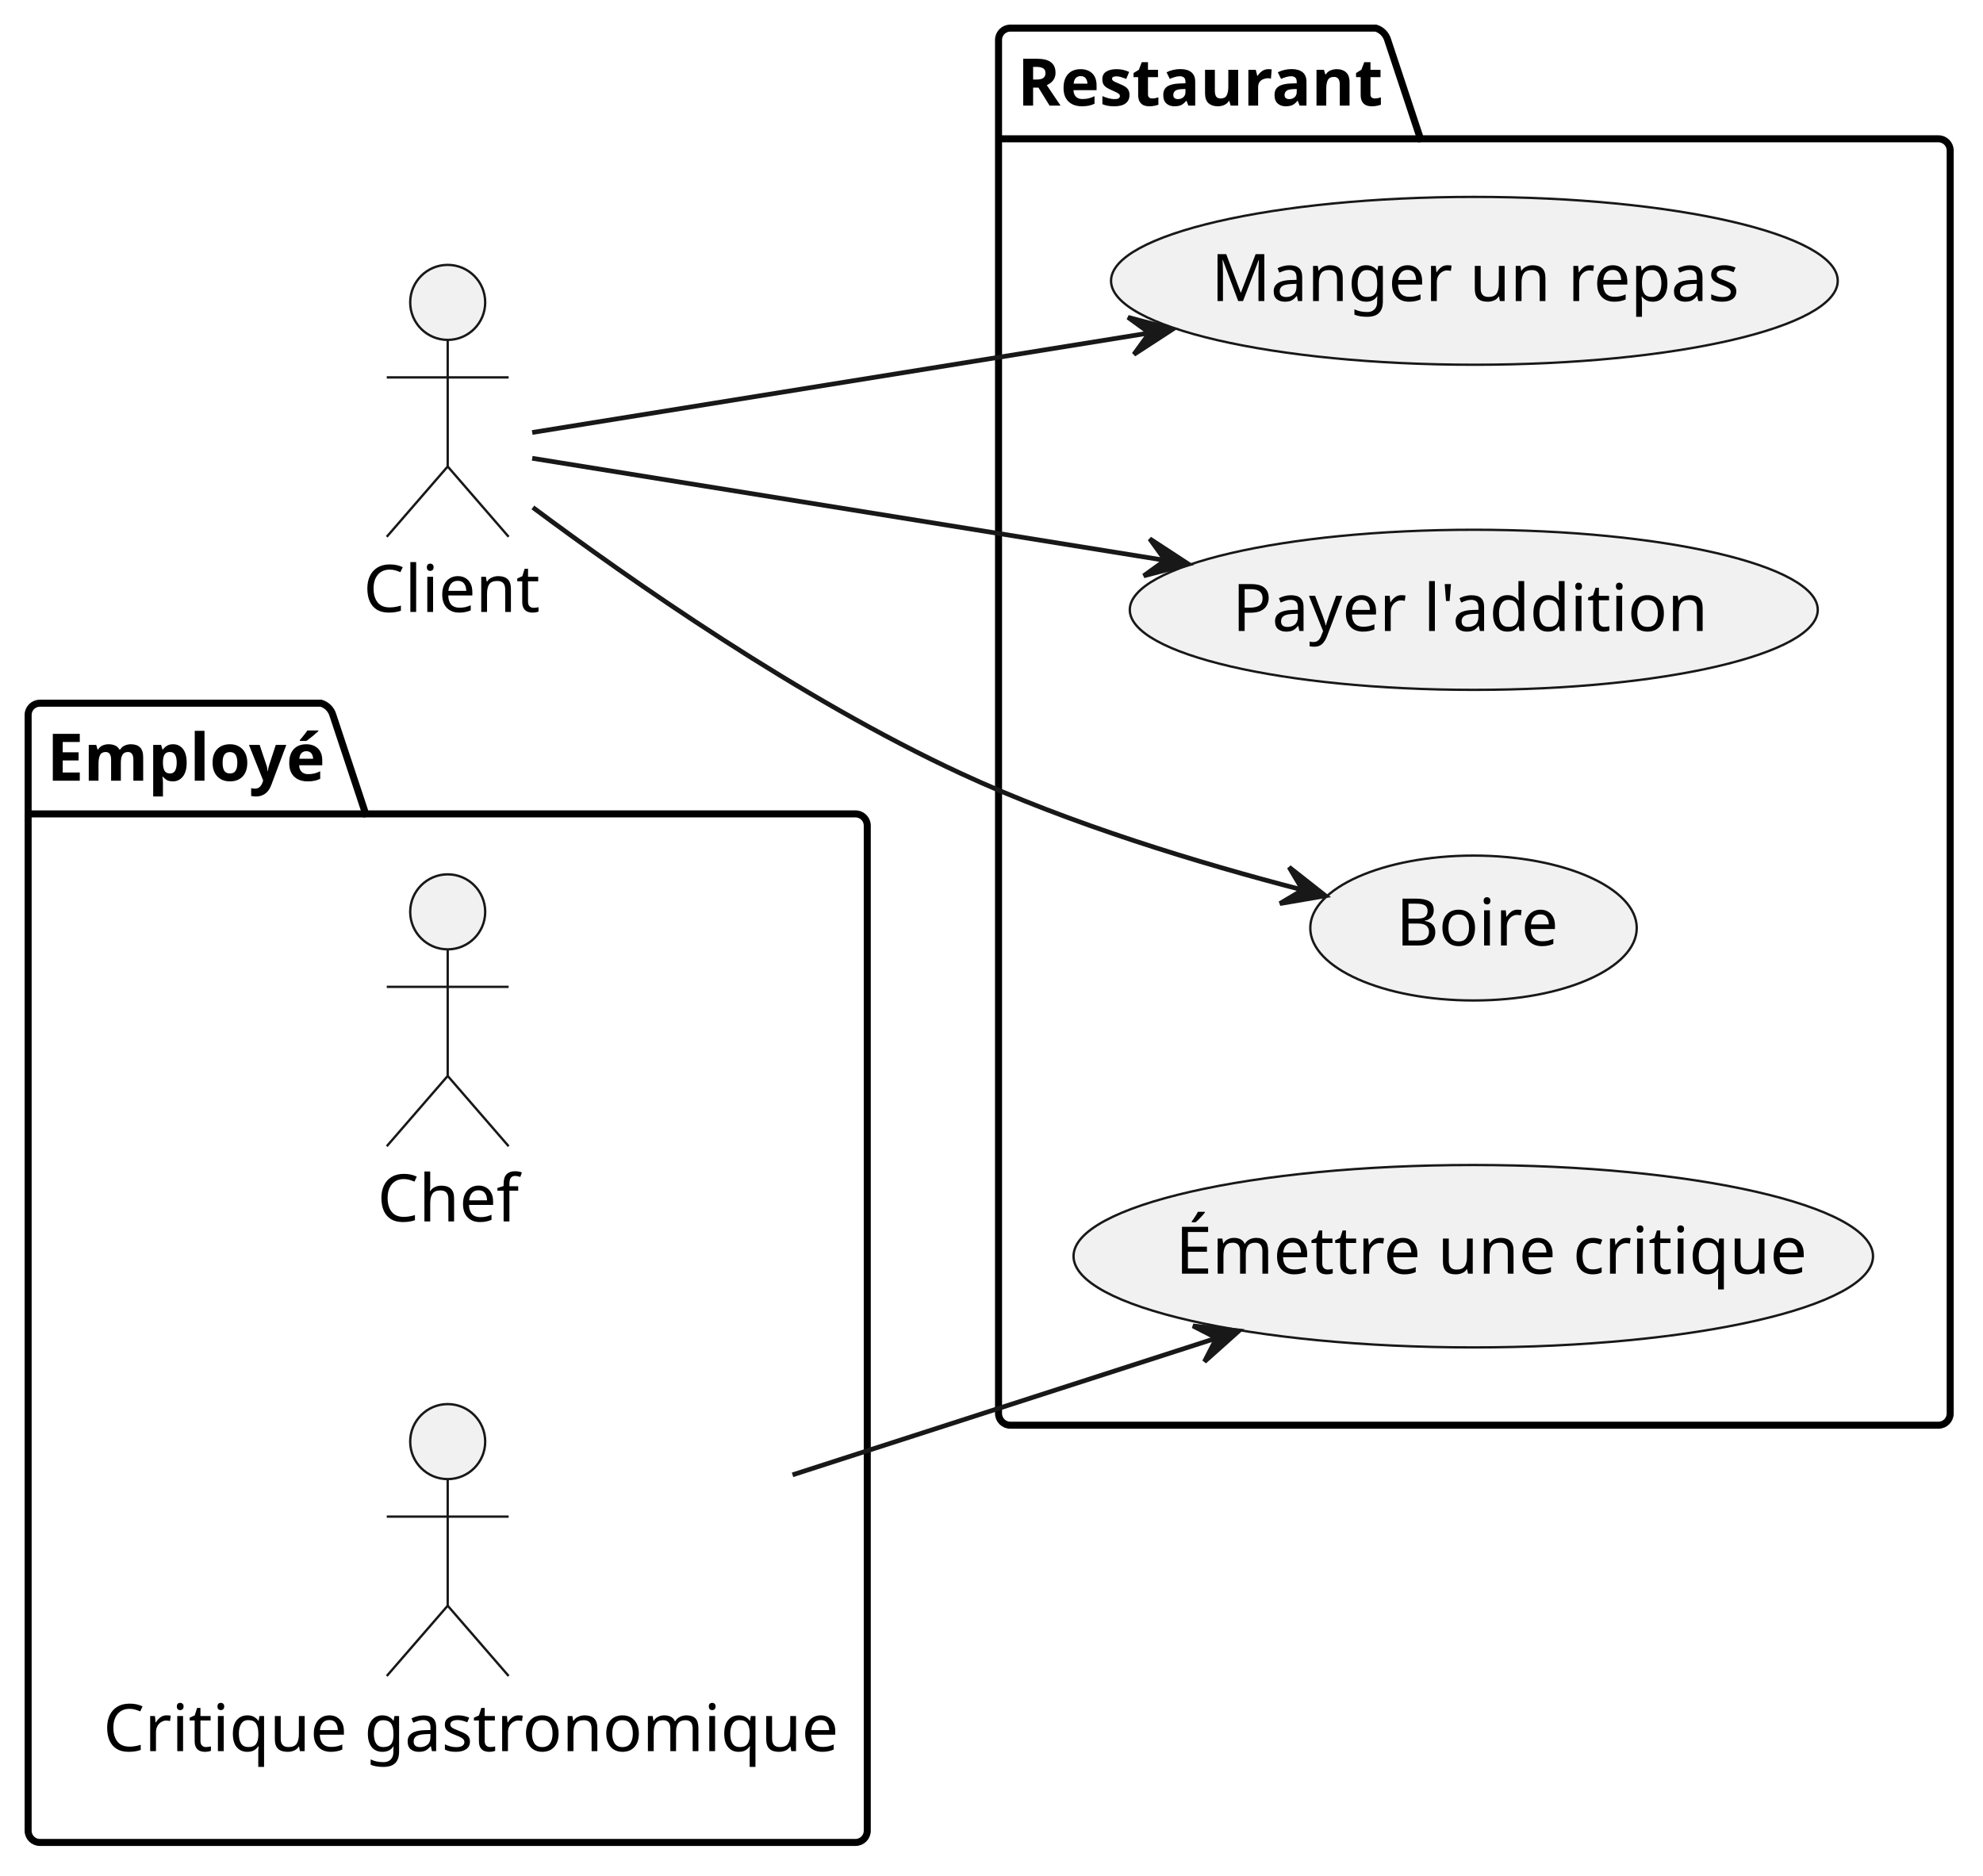
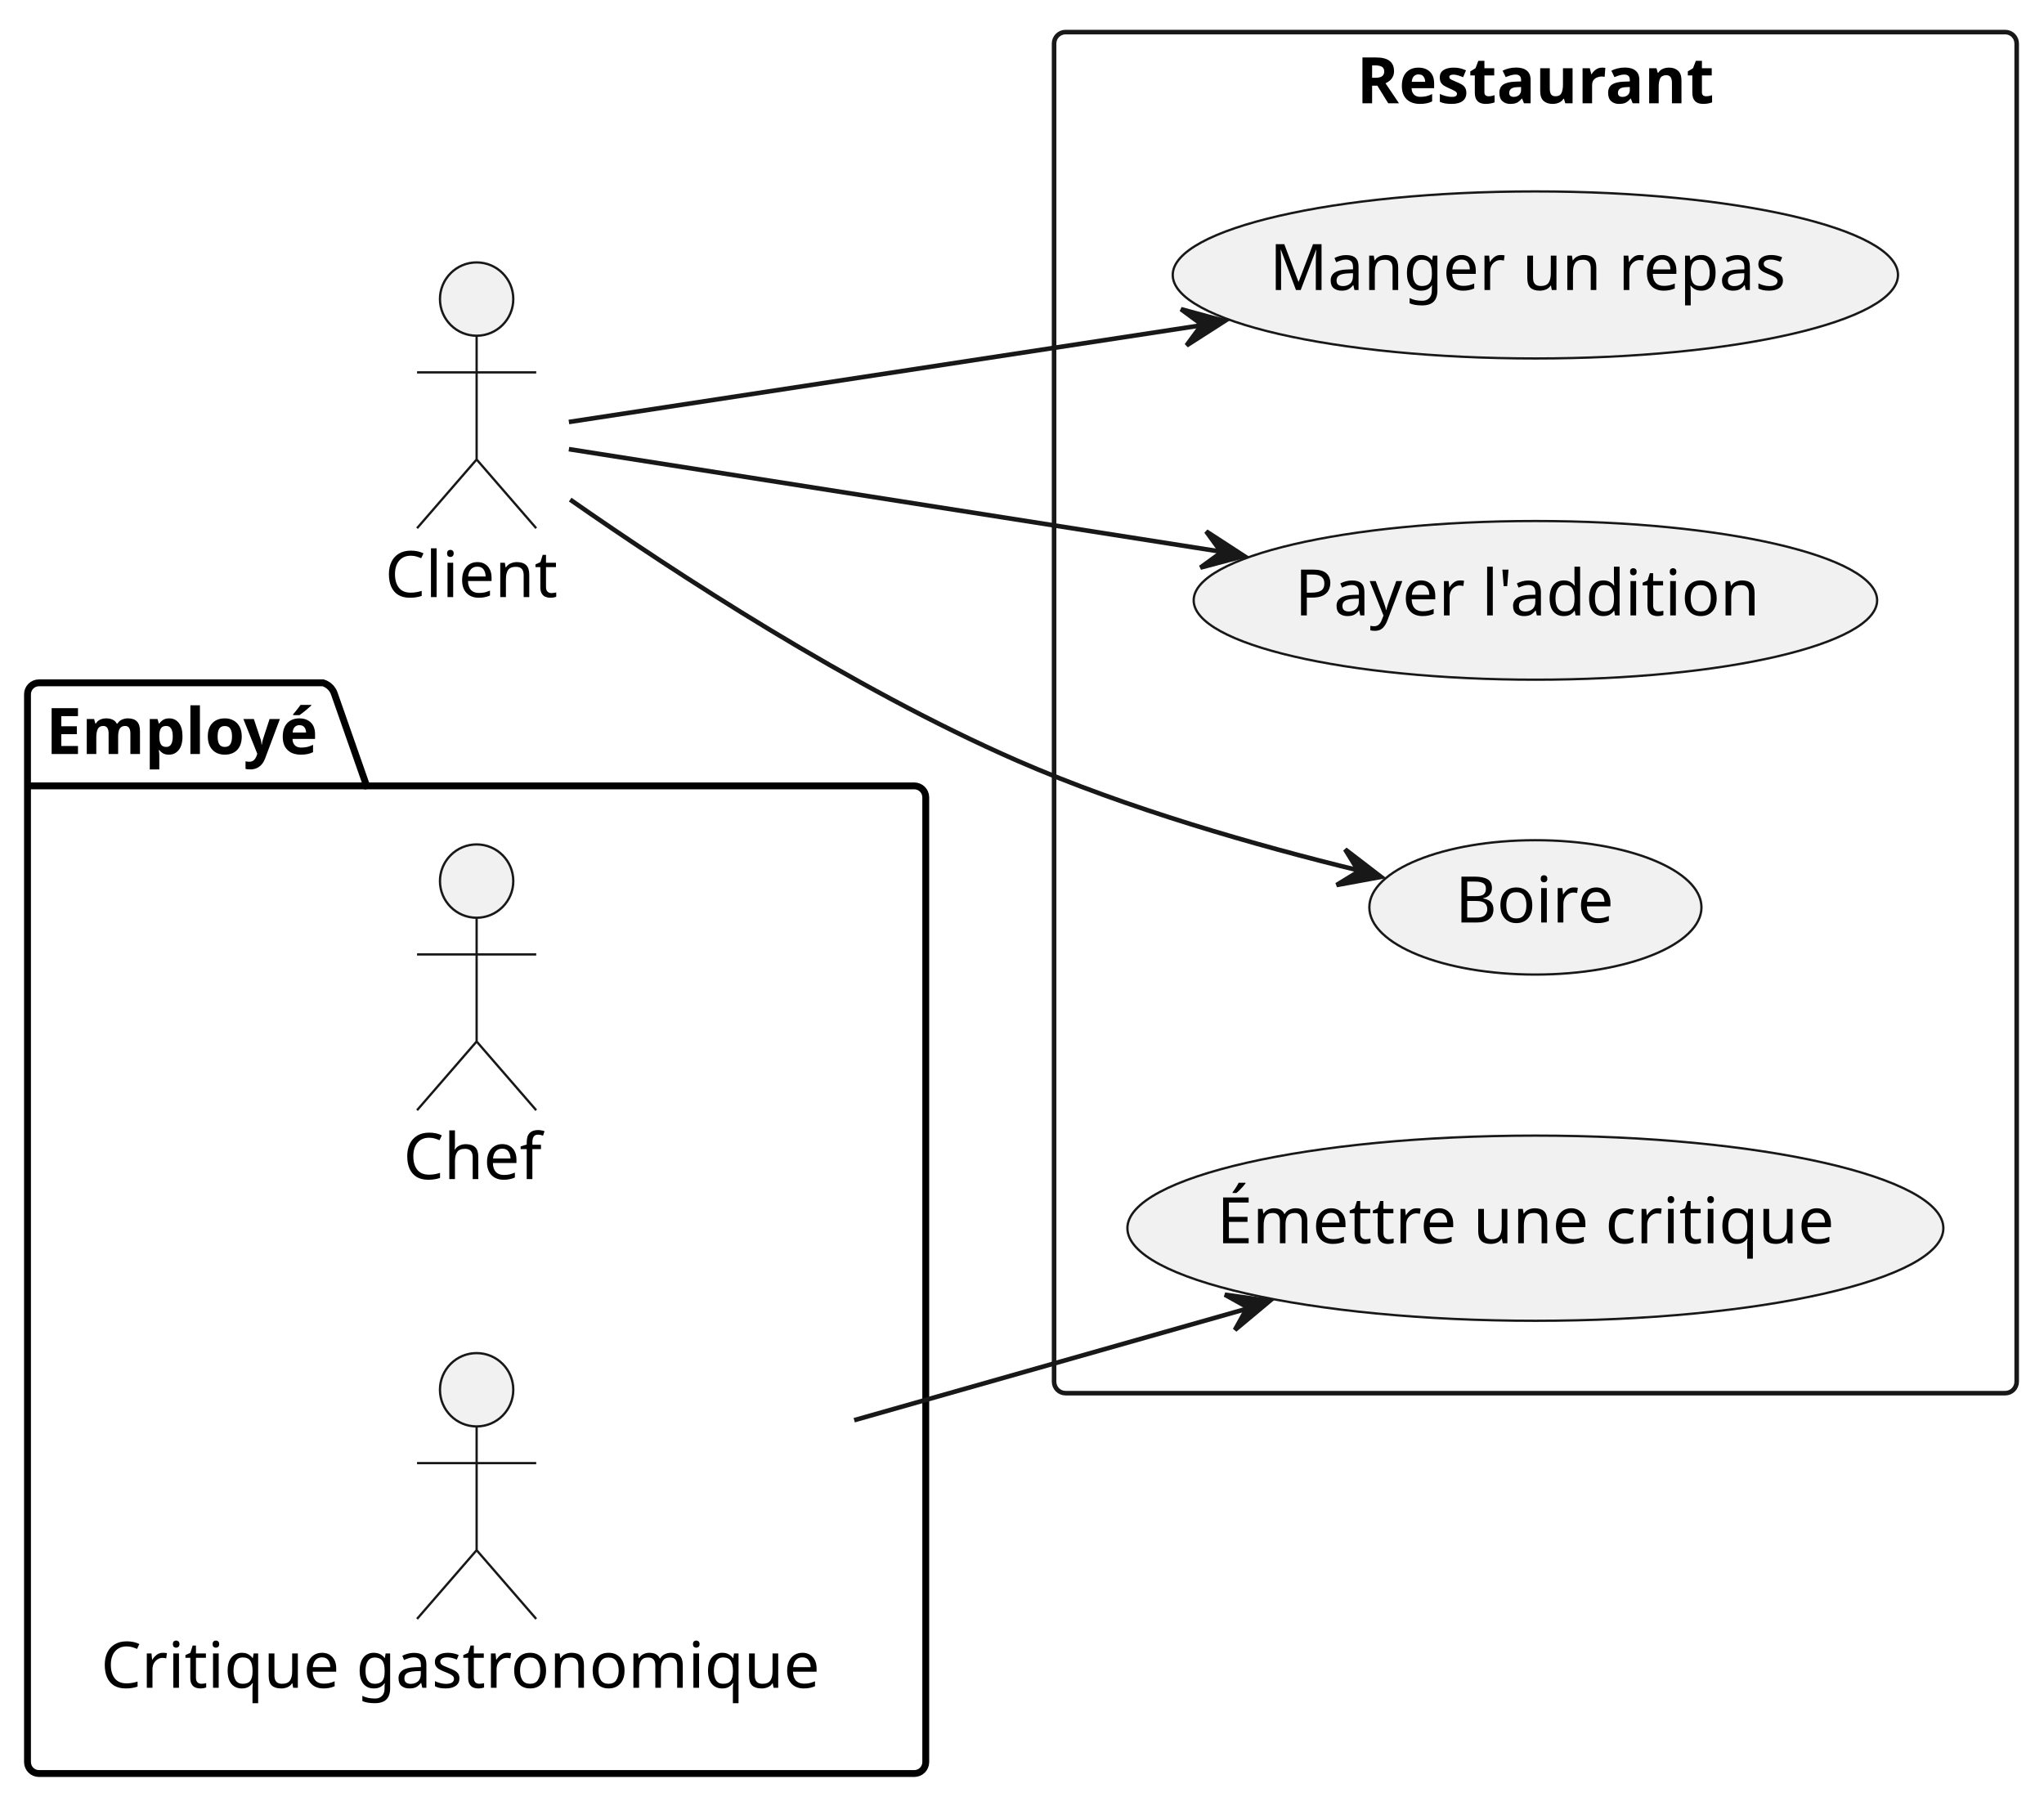
- <svg xmlns="http://www.w3.org/2000/svg" contentStyleType="text/css" height="400px" preserveAspectRatio="none" style="width:423px;height:400px;background:#FFFFFF;" version="1.1" viewBox="0 0 423 400" width="423px" zoomAndPan="magnify">
+ <svg xmlns="http://www.w3.org/2000/svg" contentStyleType="text/css" height="394px" preserveAspectRatio="none" style="width:446px;height:394px;background:#FFFFFF;" version="1.1" viewBox="0 0 446 394" width="446px" zoomAndPan="magnify">
  <defs />
  <g>
    <g id="cluster_Employé">
-       <path d="M8.5,150 L68.5,150 A3.75,3.75 0 0 1 71,152.5 L78,173.609 L182.5,173.609 A2.5,2.5 0 0 1 185,176.109 L185,390.5 A2.5,2.5 0 0 1 182.5,393 L8.5,393 A2.5,2.5 0 0 1 6,390.5 L6,152.5 A2.5,2.5 0 0 1 8.5,150 " fill="none" style="stroke:#000000;stroke-width:1.5;" />
-       <line style="stroke:#000000;stroke-width:1.5;" x1="6" x2="78" y1="173.609" y2="173.609" />
-       <text fill="#000000" font-family="sans-serif" font-size="14" font-weight="bold" lengthAdjust="spacing" textLength="59" x="10" y="166.533">Employé</text>
+       <path d="M8.5,149 L70.5,149 A3.75,3.75 0 0 1 73,151.5 L80,171.488 L199.5,171.488 A2.5,2.5 0 0 1 202,173.988 L202,384.5 A2.5,2.5 0 0 1 199.5,387 L8.5,387 A2.5,2.5 0 0 1 6,384.5 L6,151.5 A2.5,2.5 0 0 1 8.5,149 " fill="none" style="stroke:#000000;stroke-width:1.5;" />
+       <line style="stroke:#000000;stroke-width:1.5;" x1="6" x2="80" y1="171.488" y2="171.488" />
+       <text fill="#000000" font-family="sans-serif" font-size="14" font-weight="bold" lengthAdjust="spacing" textLength="61" x="10" y="164.535">Employé</text>
    </g>
    <g id="cluster_Restaurant">
-       <path d="M215.5,6 L293.5,6 A3.75,3.75 0 0 1 296,8.5 L303,29.609 L413.5,29.609 A2.5,2.5 0 0 1 416,32.109 L416,301.5 A2.5,2.5 0 0 1 413.5,304 L215.5,304 A2.5,2.5 0 0 1 213,301.5 L213,8.5 A2.5,2.5 0 0 1 215.5,6 " fill="none" style="stroke:#000000;stroke-width:1.5;" />
-       <line style="stroke:#000000;stroke-width:1.5;" x1="213" x2="303" y1="29.609" y2="29.609" />
-       <text fill="#000000" font-family="sans-serif" font-size="14" font-weight="bold" lengthAdjust="spacing" textLength="77" x="217" y="22.533">Restaurant</text>
+       <rect fill="none" height="297" rx="2.5" ry="2.5" style="stroke:#181818;stroke-width:1.0;" width="210.04" x="230" y="7" />
+       <text fill="#000000" font-family="sans-serif" font-size="14" font-weight="bold" lengthAdjust="spacing" textLength="78" x="296.02" y="22.535">Restaurant</text>
    </g>
    <g id="elem_c">
-       <ellipse cx="95.5" cy="194.5" fill="#F1F1F1" rx="8" ry="8" style="stroke:#181818;stroke-width:0.5;" />
-       <path d="M95.5,202.5 L95.5,229.5 M82.5,210.5 L108.5,210.5 M95.5,229.5 L82.5,244.5 M95.5,229.5 L108.5,244.5 " fill="none" style="stroke:#181818;stroke-width:0.5;" />
-       <text fill="#000000" font-family="sans-serif" font-size="14" lengthAdjust="spacing" textLength="30" x="80.5" y="260.533">Chef</text>
+       <ellipse cx="104" cy="192.26" fill="#F1F1F1" rx="8" ry="8" style="stroke:#181818;stroke-width:0.5;" />
+       <path d="M104,200.26 L104,227.26 M91,208.26 L117,208.26 M104,227.26 L91,242.26 M104,227.26 L117,242.26 " fill="none" style="stroke:#181818;stroke-width:0.5;" />
+       <text fill="#000000" font-family="sans-serif" font-size="14" lengthAdjust="spacing" textLength="32" x="88" y="257.295">Chef</text>
    </g>
    <g id="elem_fc">
-       <ellipse cx="95.5" cy="307.5" fill="#F1F1F1" rx="8" ry="8" style="stroke:#181818;stroke-width:0.5;" />
-       <path d="M95.5,315.5 L95.5,342.5 M82.5,323.5 L108.5,323.5 M95.5,342.5 L82.5,357.5 M95.5,342.5 L108.5,357.5 " fill="none" style="stroke:#181818;stroke-width:0.5;" />
-       <text fill="#000000" font-family="sans-serif" font-size="14" lengthAdjust="spacing" textLength="147" x="22" y="373.533">Critique gastronomique</text>
+       <ellipse cx="104" cy="303.26" fill="#F1F1F1" rx="8" ry="8" style="stroke:#181818;stroke-width:0.5;" />
+       <path d="M104,311.26 L104,338.26 M91,319.26 L117,319.26 M104,338.26 L91,353.26 M104,338.26 L117,353.26 " fill="none" style="stroke:#181818;stroke-width:0.5;" />
+       <text fill="#000000" font-family="sans-serif" font-size="14" lengthAdjust="spacing" textLength="164" x="22" y="368.295">Critique gastronomique</text>
    </g>
    <g id="elem_UC1">
-       <ellipse cx="314.507" cy="59.901" fill="#F1F1F1" rx="77.507" ry="17.901" style="stroke:#181818;stroke-width:0.5;" />
-       <text fill="#000000" font-family="sans-serif" font-size="14" lengthAdjust="spacing" textLength="108" x="258.357" y="64.216">Manger un repas</text>
+       <ellipse cx="335.016" cy="59.995" fill="#F1F1F1" rx="79.126" ry="18.225" style="stroke:#181818;stroke-width:0.5;" />
+       <text fill="#000000" font-family="sans-serif" font-size="14" lengthAdjust="spacing" textLength="116" x="277.016" y="63.286">Manger un repas</text>
    </g>
    <g id="elem_UC2">
-       <ellipse cx="314.376" cy="130.075" fill="#F1F1F1" rx="73.376" ry="17.075" style="stroke:#181818;stroke-width:0.5;" />
-       <text fill="#000000" font-family="sans-serif" font-size="14" lengthAdjust="spacing" textLength="97" x="262.876" y="134.592">Payer l'addition</text>
+       <ellipse cx="335.024" cy="131.003" fill="#F1F1F1" rx="74.564" ry="17.313" style="stroke:#181818;stroke-width:0.5;" />
+       <text fill="#000000" font-family="sans-serif" font-size="14" lengthAdjust="spacing" textLength="105" x="282.524" y="134.294">Payer l'addition</text>
    </g>
    <g id="elem_UC3">
-       <ellipse cx="314.32" cy="197.952" fill="#F1F1F1" rx="34.82" ry="15.452" style="stroke:#181818;stroke-width:0.5;" />
-       <text fill="#000000" font-family="sans-serif" font-size="14" lengthAdjust="spacing" textLength="33" x="297.82" y="201.68">Boire</text>
+       <ellipse cx="335.024" cy="197.999" fill="#F1F1F1" rx="36.234" ry="14.659" style="stroke:#181818;stroke-width:0.5;" />
+       <text fill="#000000" font-family="sans-serif" font-size="14" lengthAdjust="spacing" textLength="35" x="317.524" y="201.29">Boire</text>
    </g>
    <g id="elem_UC4">
-       <ellipse cx="314.27" cy="267.954" fill="#F1F1F1" rx="85.27" ry="19.454" style="stroke:#181818;stroke-width:0.5;" />
-       <text fill="#000000" font-family="sans-serif" font-size="14" lengthAdjust="spacing" textLength="127" x="250.77" y="271.683">Émettre une critique</text>
+       <ellipse cx="335.02" cy="268.004" fill="#F1F1F1" rx="89.02" ry="20.204" style="stroke:#181818;stroke-width:0.5;" />
+       <text fill="#000000" font-family="sans-serif" font-size="14" lengthAdjust="spacing" textLength="139" x="265.52" y="271.295">Émettre une critique</text>
    </g>
    <g id="elem_g">
-       <ellipse cx="95.5" cy="64.5" fill="#F1F1F1" rx="8" ry="8" style="stroke:#181818;stroke-width:0.5;" />
-       <path d="M95.5,72.5 L95.5,99.5 M82.5,80.5 L108.5,80.5 M95.5,99.5 L82.5,114.5 M95.5,99.5 L108.5,114.5 " fill="none" style="stroke:#181818;stroke-width:0.5;" />
-       <text fill="#000000" font-family="sans-serif" font-size="14" lengthAdjust="spacing" textLength="36" x="77.5" y="130.533">Client</text>
+       <ellipse cx="104" cy="65.26" fill="#F1F1F1" rx="8" ry="8" style="stroke:#181818;stroke-width:0.5;" />
+       <path d="M104,73.26 L104,100.26 M91,81.26 L117,81.26 M104,100.26 L91,115.26 M104,100.26 L117,115.26 " fill="none" style="stroke:#181818;stroke-width:0.5;" />
+       <text fill="#000000" font-family="sans-serif" font-size="14" lengthAdjust="spacing" textLength="40" x="84" y="130.295">Client</text>
    </g>
    <g id="link_fc_UC4">
-       <path d="M169.06,314.59 C198.52,305.09 231.97,294.3 259.25,285.5 " fill="none" id="fc-to-UC4" style="stroke:#181818;stroke-width:1.0;" />
-       <polygon fill="#181818" points="264.27,283.88,254.478,282.825,259.51,285.41,256.925,290.442,264.27,283.88" style="stroke:#181818;stroke-width:1.0;" />
+       <path d="M186.39,309.9 C214.72,301.86 246,292.98 272.45,285.47 " fill="none" id="fc-to-UC4" style="stroke:#181818;stroke-width:1.0;" />
+       <polygon fill="#181818" points="277.02,283.89,267.269,282.509,272.211,285.26,269.46,290.203,277.02,283.89" style="stroke:#181818;stroke-width:1.0;" />
    </g>
    <g id="link_g_UC1">
-       <path d="M113.53,92.25 C141.58,87.73 199,78.47 245.14,71.03 " fill="none" id="g-to-UC1" style="stroke:#181818;stroke-width:1.0;" />
-       <polygon fill="#181818" points="250.14,70.22,240.623,67.687,245.202,71.007,241.882,75.587,250.14,70.22" style="stroke:#181818;stroke-width:1.0;" />
+       <path d="M124.13,92.08 C154.25,87.47 214.23,78.31 262.39,70.95 " fill="none" id="g-to-UC1" style="stroke:#181818;stroke-width:1.0;" />
+       <polygon fill="#181818" points="267.2,70.06,257.698,67.469,262.258,70.817,258.909,75.377,267.2,70.06" style="stroke:#181818;stroke-width:1.0;" />
    </g>
    <g id="link_g_UC2">
-       <path d="M113.53,97.75 C142.26,102.38 201.78,111.98 248.45,119.51 " fill="none" id="g-to-UC2" style="stroke:#181818;stroke-width:1.0;" />
-       <polygon fill="#181818" points="253.5,120.32,245.257,114.93,248.565,119.519,243.975,122.826,253.5,120.32" style="stroke:#181818;stroke-width:1.0;" />
+       <path d="M124.13,98.01 C155.12,102.88 217.76,112.72 266.57,120.4 " fill="none" id="g-to-UC2" style="stroke:#181818;stroke-width:1.0;" />
+       <polygon fill="#181818" points="271.45,121.32,263.192,115.953,266.512,120.533,261.933,123.853,271.45,121.32" style="stroke:#181818;stroke-width:1.0;" />
    </g>
    <g id="link_g_UC3">
-       <path d="M113.67,108.24 C134.35,123.66 170.63,149.07 205,165 C228.32,175.81 256.07,184.18 277.66,189.78 " fill="none" id="g-to-UC3" style="stroke:#181818;stroke-width:1.0;" />
-       <polygon fill="#181818" points="282.73,191.07,274.99,184.98,277.884,189.84,273.023,192.734,282.73,191.07" style="stroke:#181818;stroke-width:1.0;" />
+       <path d="M124.41,109.02 C146.93,124.74 185.64,150.12 222,166 C245.99,176.48 274.36,184.54 296.54,189.95 " fill="none" id="g-to-UC3" style="stroke:#181818;stroke-width:1.0;" />
+       <polygon fill="#181818" points="301.33,191.34,293.515,185.347,296.469,190.171,291.644,193.125,301.33,191.34" style="stroke:#181818;stroke-width:1.0;" />
    </g>
  </g>
</svg>
